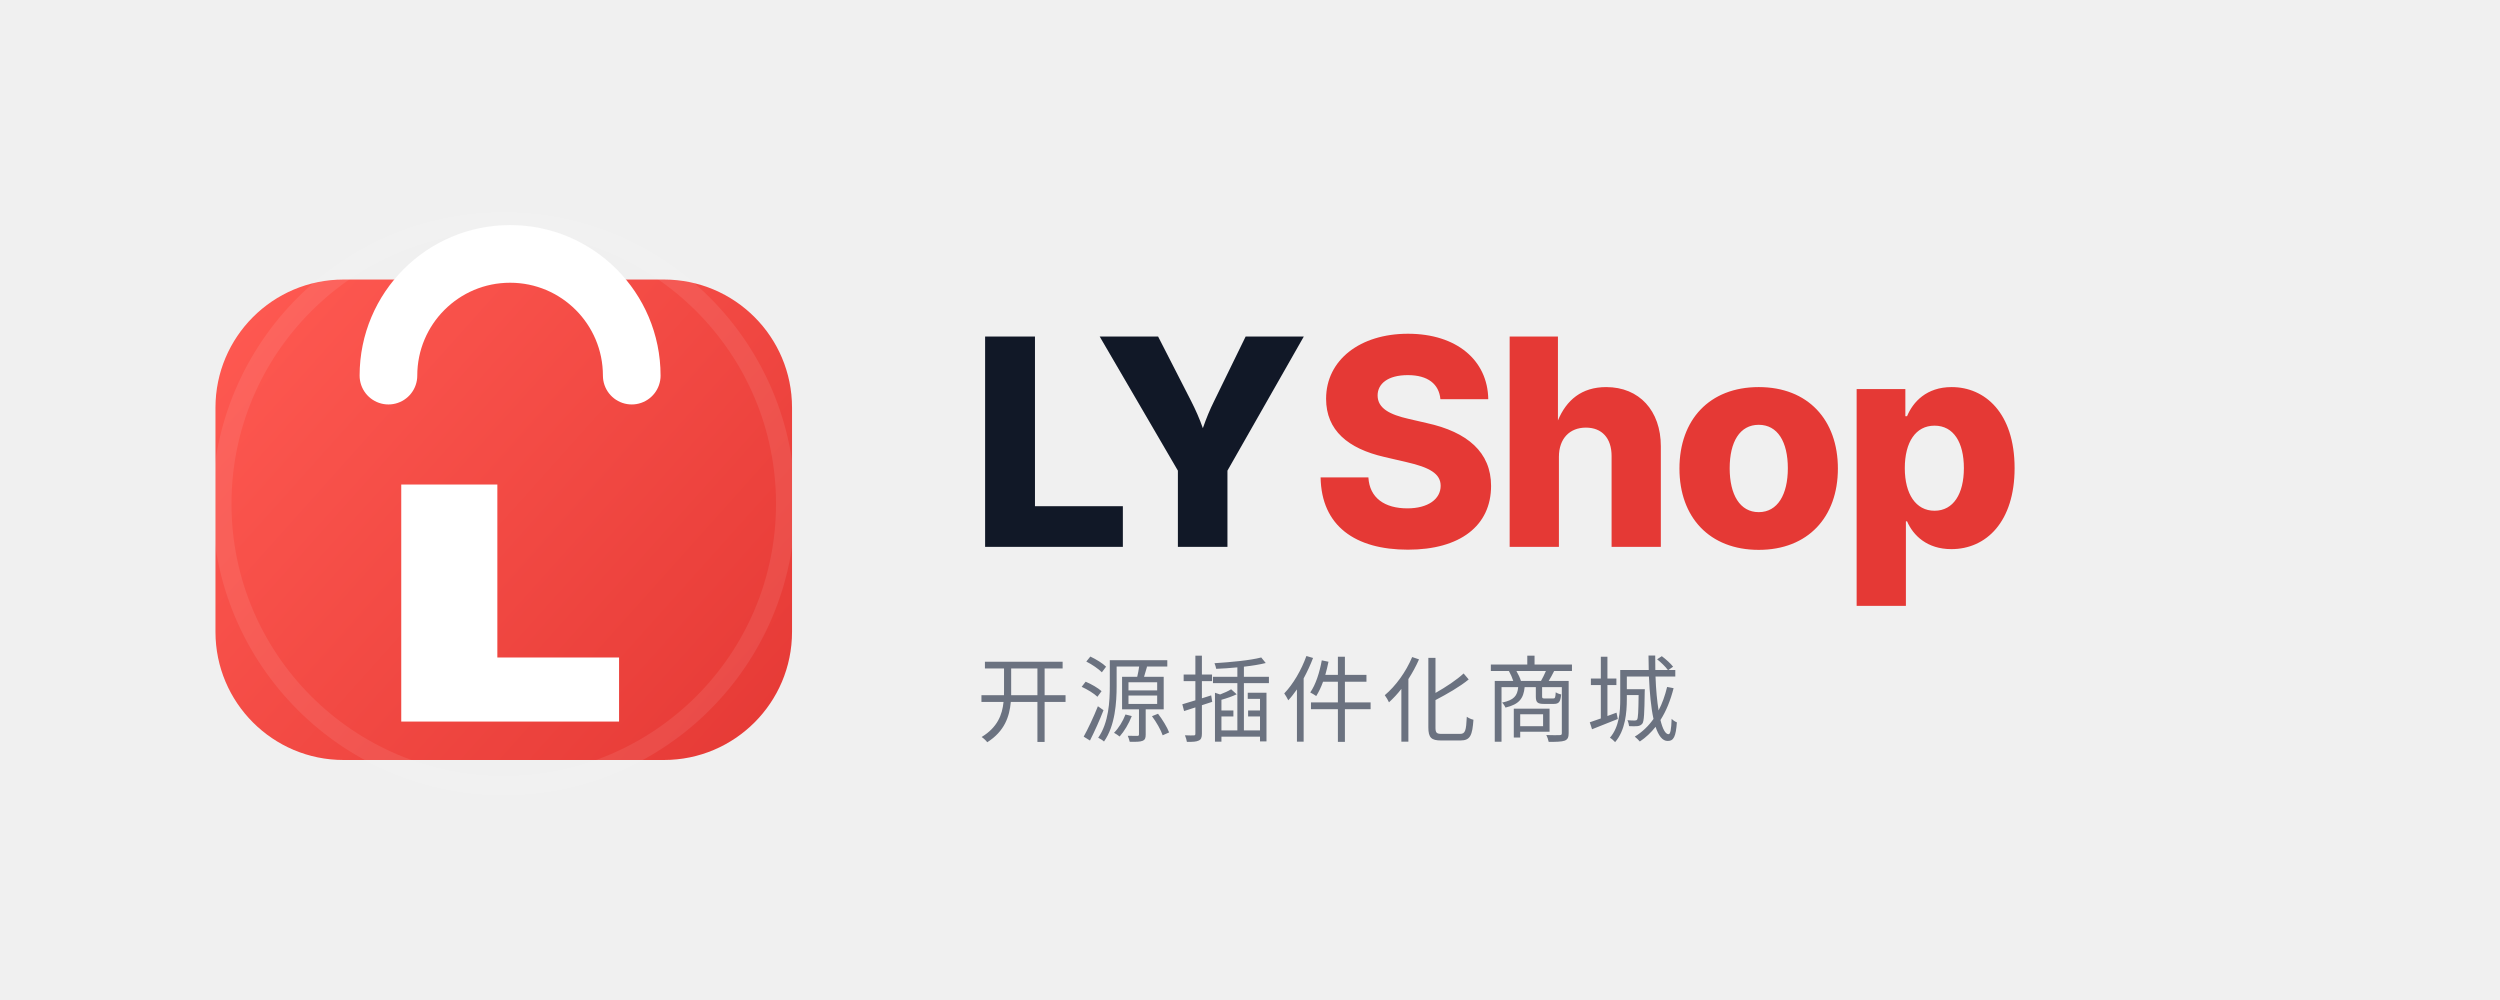
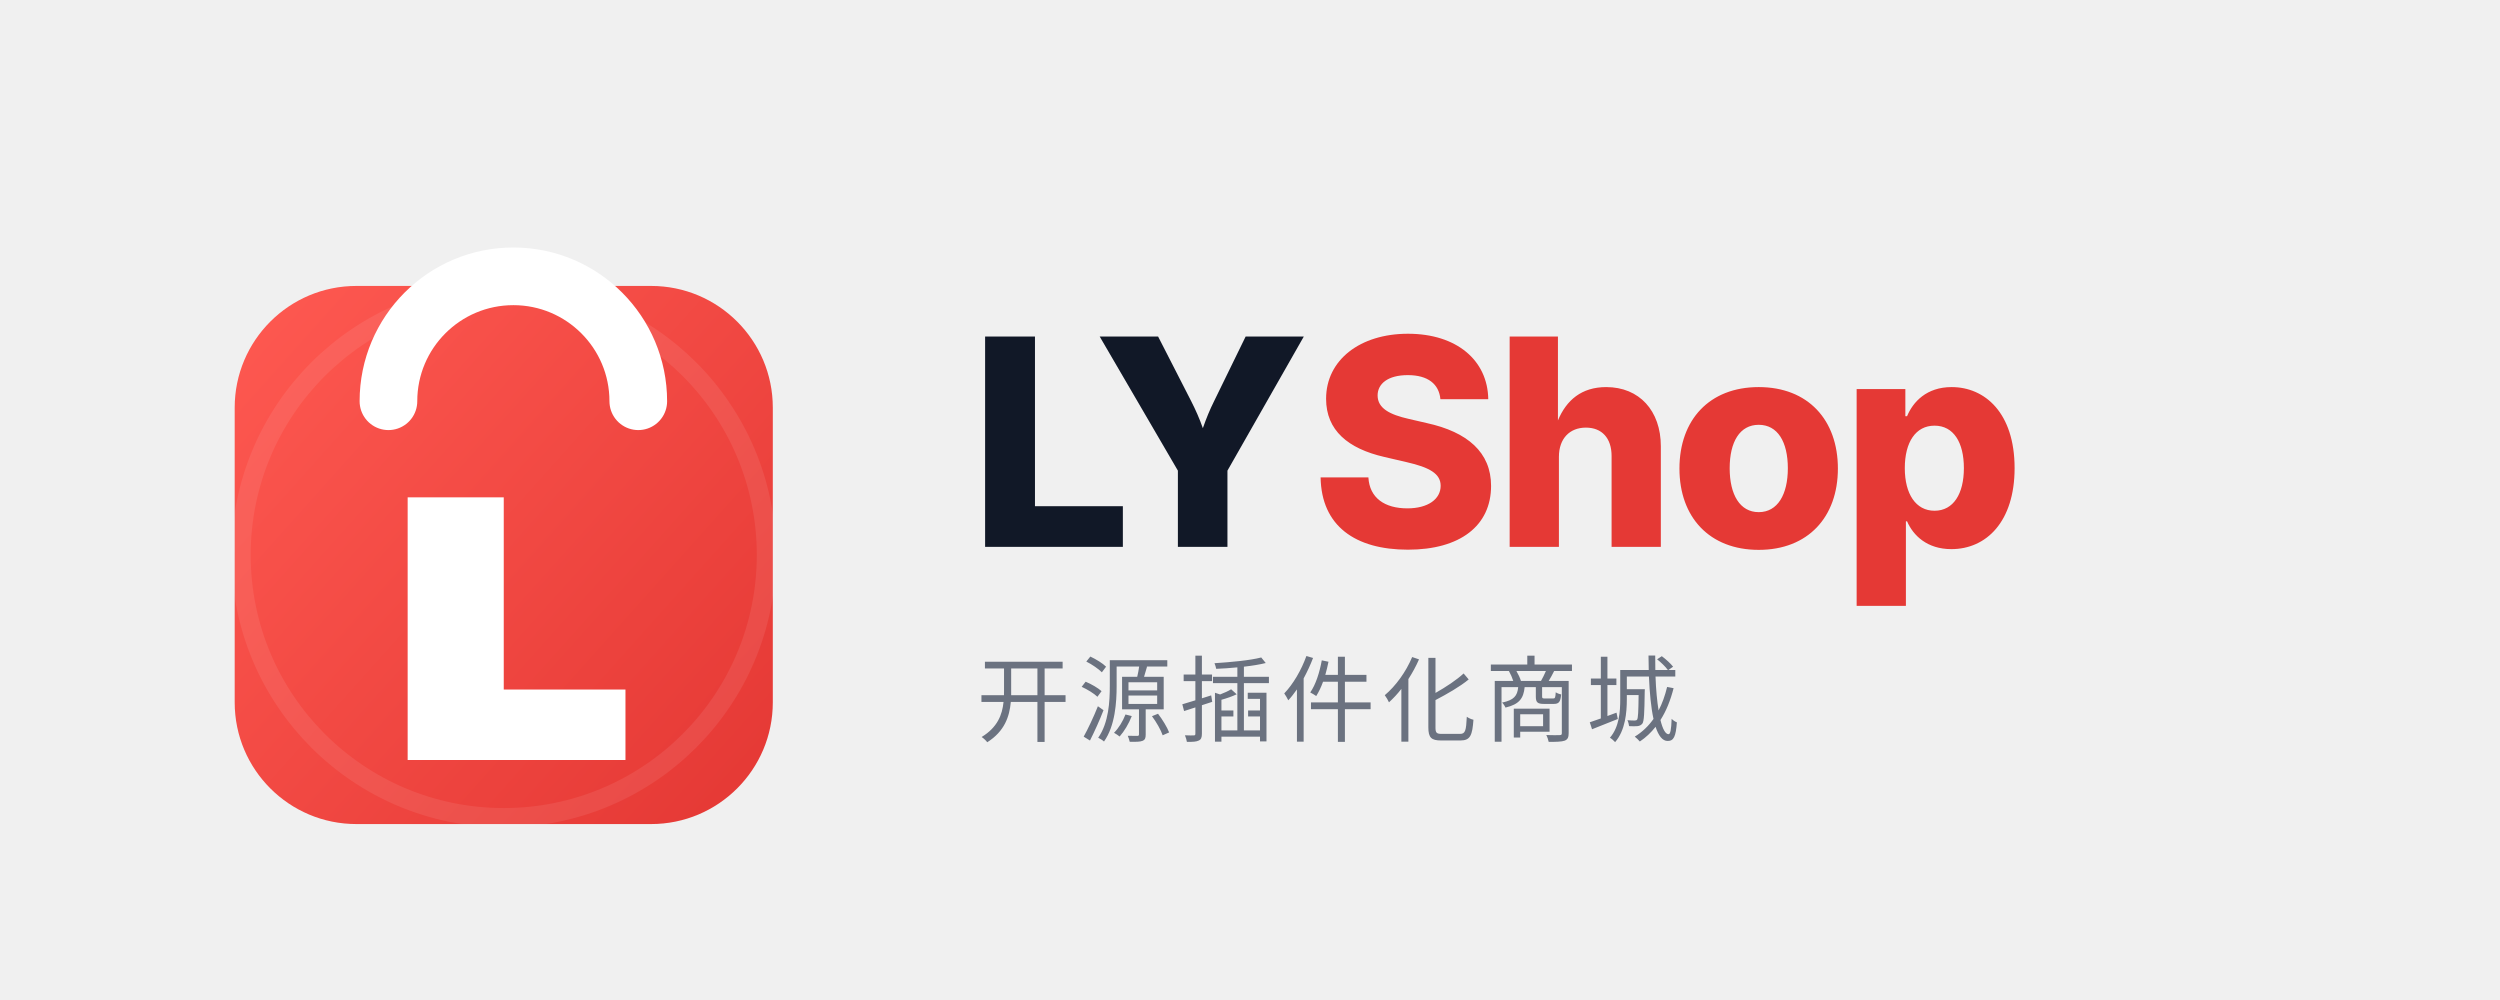
<svg xmlns="http://www.w3.org/2000/svg" width="640" height="256" viewBox="0 0 640 256" fill="none">
  <defs>
    <linearGradient id="bg" x1="42" y1="56" x2="214" y2="210" gradientUnits="userSpaceOnUse">
      <stop offset="0" stop-color="#FF5A52" />
      <stop offset="1" stop-color="#E53935" />
    </linearGradient>
  </defs>
  <g transform="translate(24 24) scale(0.82)">
-     <rect x="38" y="58" width="180" height="150" rx="40" fill="url(#bg)" />
-     <path d="M92 88C92 67.01 108.99 50 129.98 50C150.97 50 167.96 67.01 167.96 88" stroke="#FFFFFF" stroke-width="18" stroke-linecap="round" />
-     <path d="M96 122H126V176H164V196H96V122Z" fill="#FFFFFF" />
-     <circle cx="128" cy="128" r="88" stroke="#FFFFFF" stroke-opacity="0.08" stroke-width="6" />
+     <rect x="44" y="60" width="168" height="168" rx="38" fill="url(#bg)" />
+     <path d="M92 96C92 74.46 109.46 57 131 57C152.54 57 170 74.46 170 96" stroke="#FFFFFF" stroke-width="18" stroke-linecap="round" />
+     <path d="M98 126H128V186H166V208H98V126Z" fill="#FFFFFF" />
+     <circle cx="128" cy="144" r="82" stroke="#FFFFFF" stroke-opacity="0.08" stroke-width="6" />
  </g>
  <text x="248" y="140" fill="#111827" font-size="74" font-weight="800" letter-spacing="-2" font-family="Inter, 'PingFang SC', 'Microsoft YaHei', sans-serif">
    LY<tspan fill="#E53935">Shop</tspan>
  </text>
  <text x="250" y="188" fill="#6B7280" font-size="24" font-weight="500" letter-spacing="2" font-family="Inter, 'PingFang SC', 'Microsoft YaHei', sans-serif">
    开源插件化商城
  </text>
</svg>
